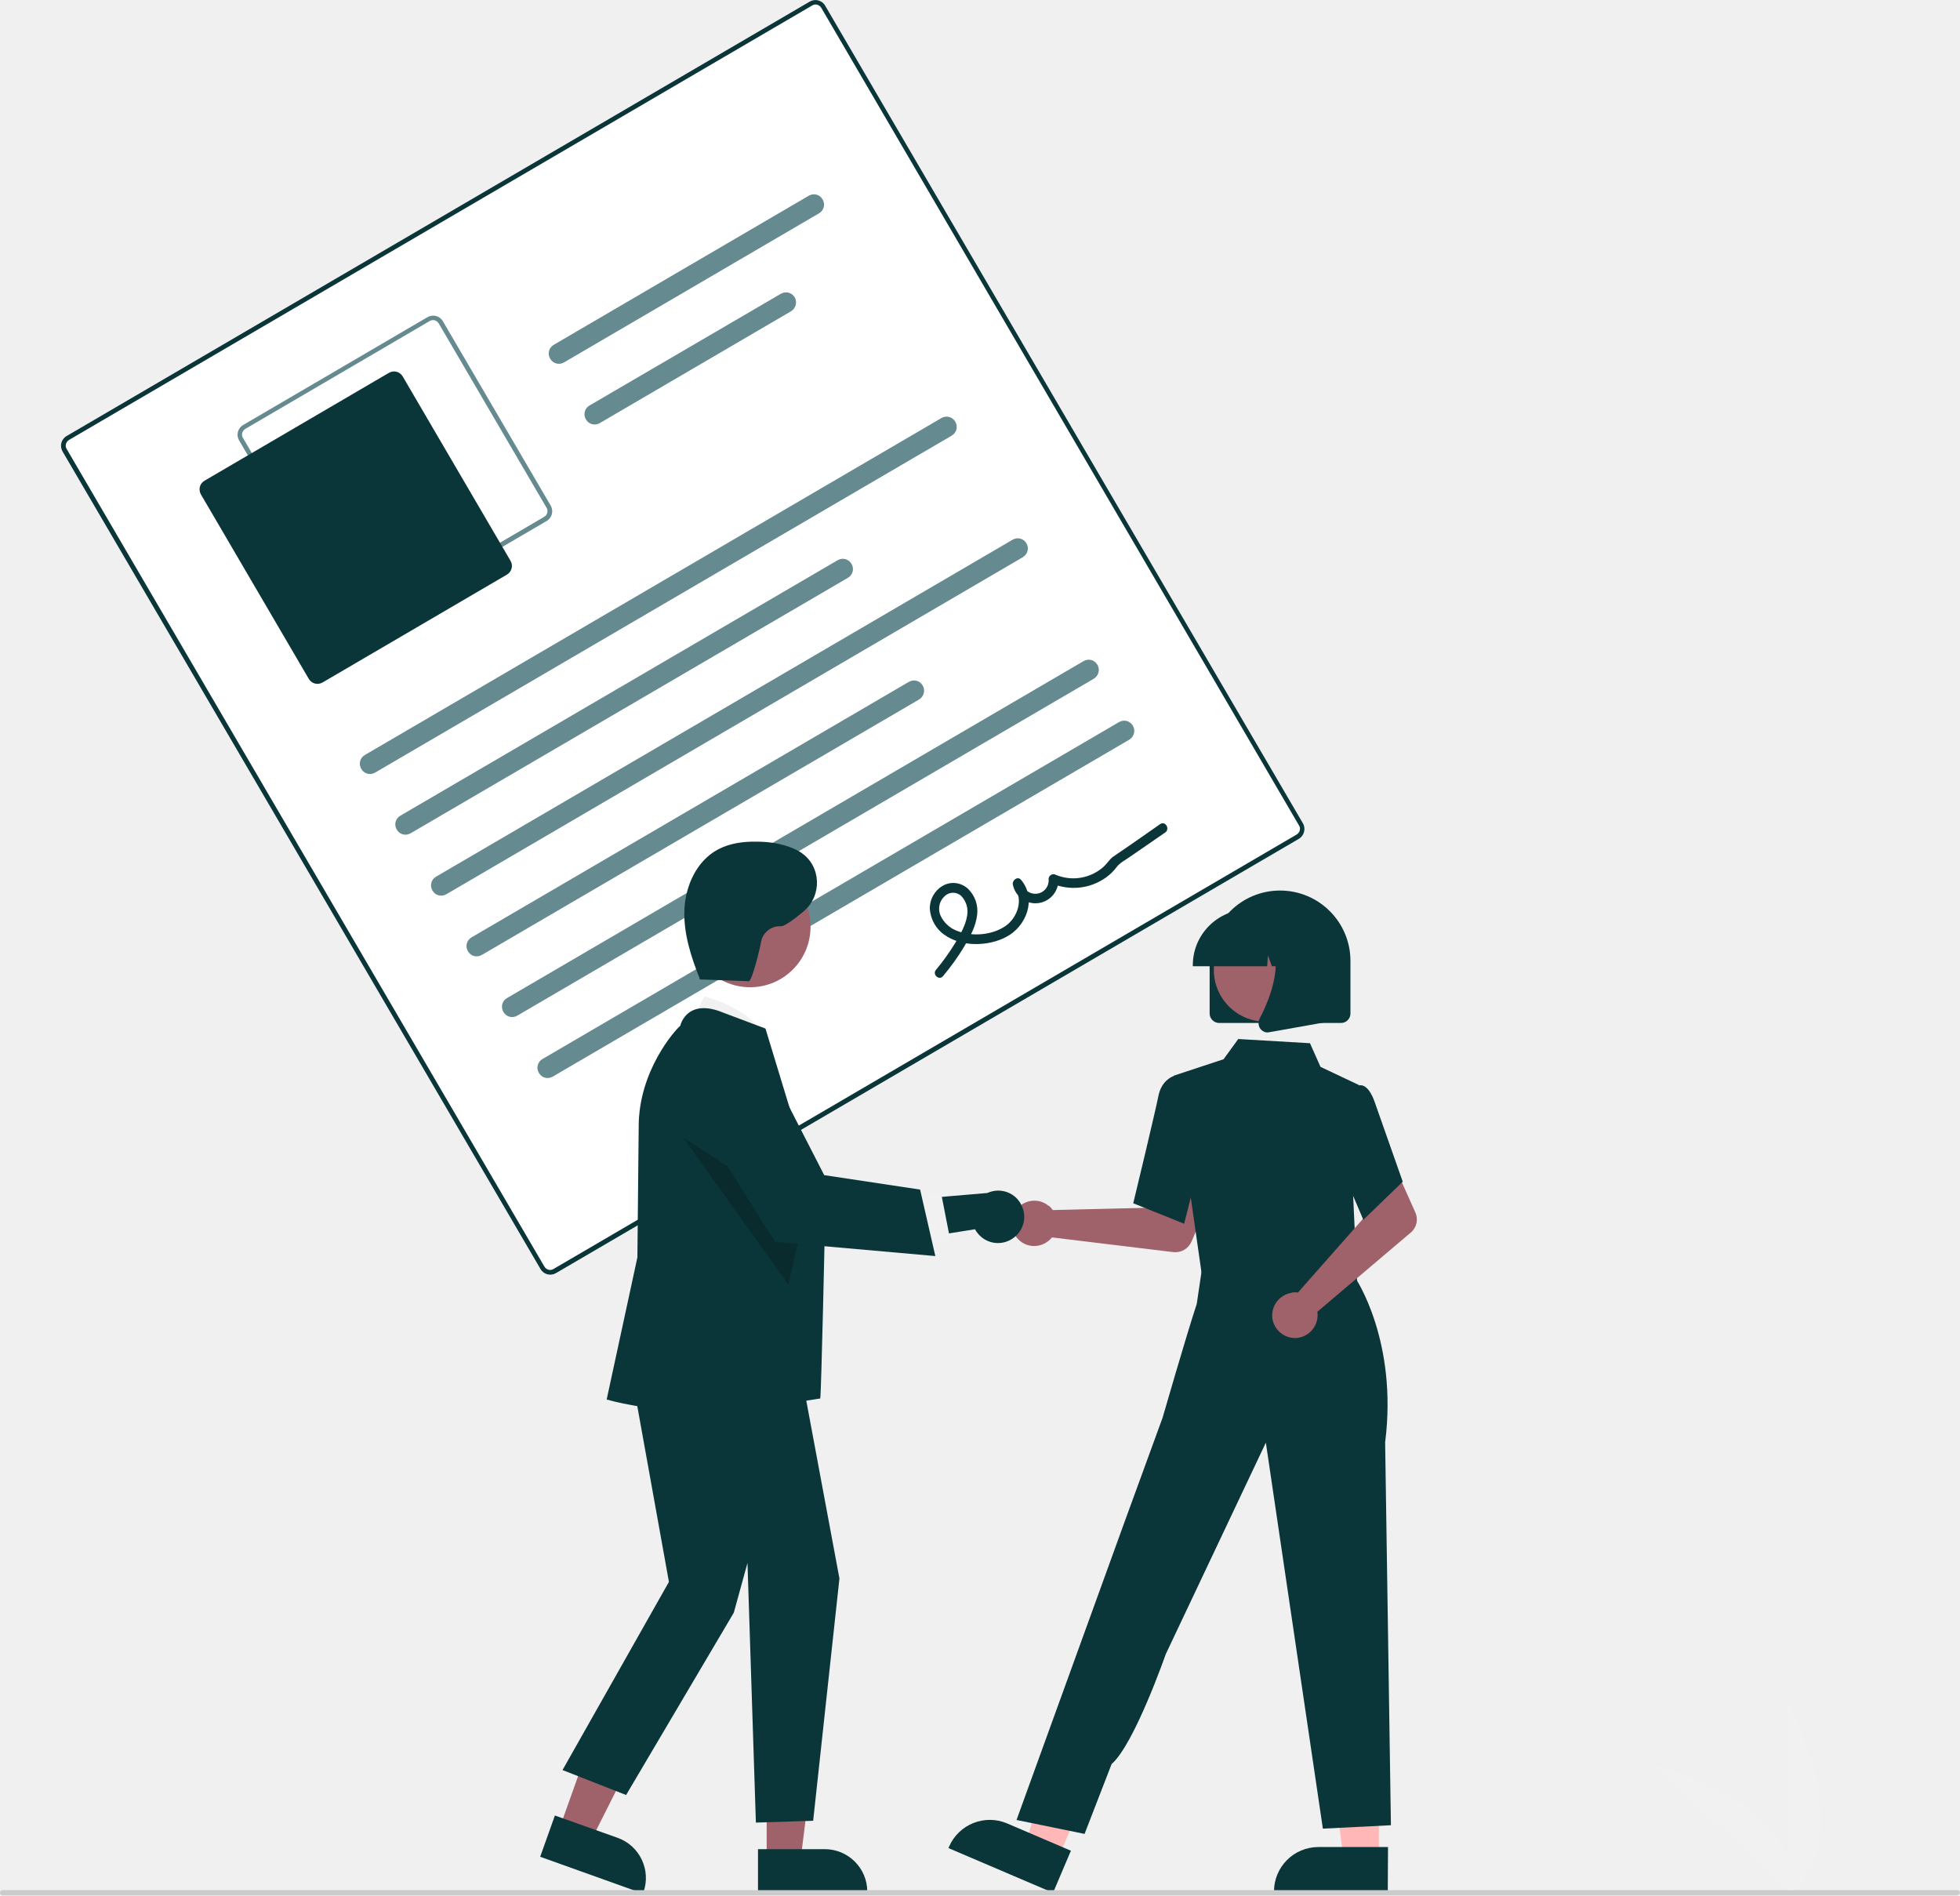
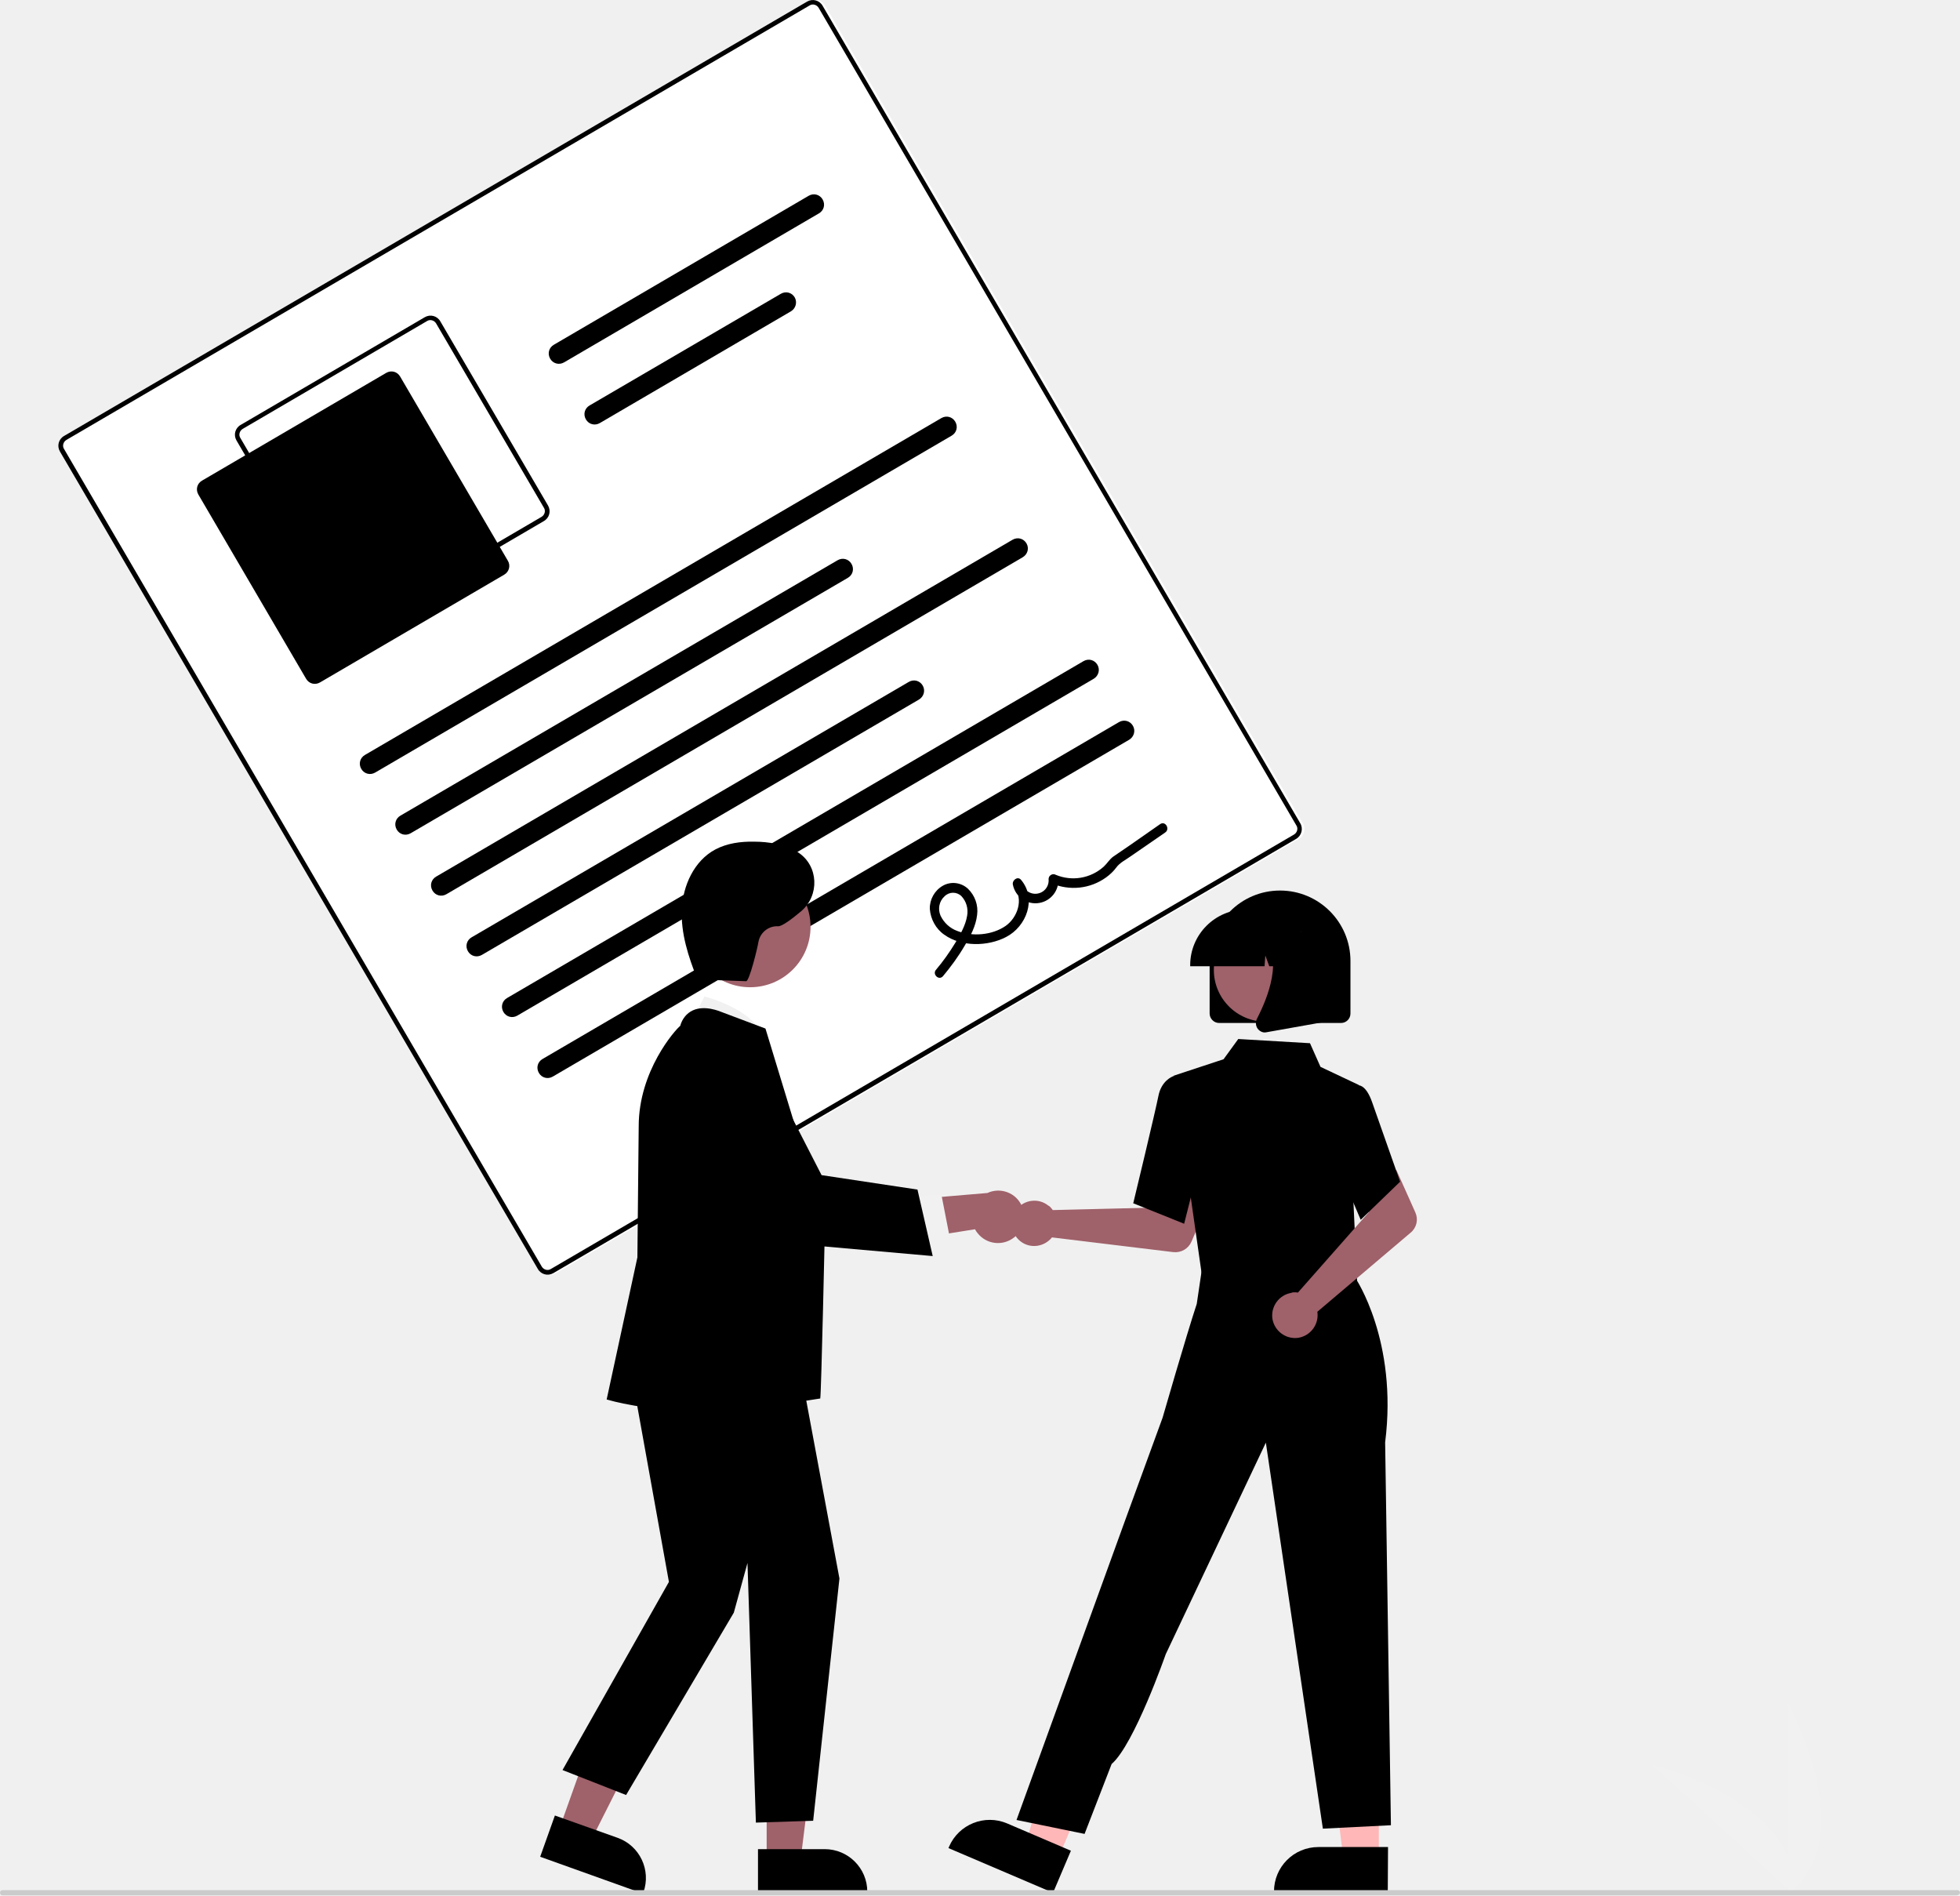
<svg xmlns="http://www.w3.org/2000/svg" version="1.1" id="Layer_1" x="0px" y="0px" viewBox="0 0 746 721.3" style="enable-background:new 0 0 746 721.3;" xml:space="preserve">
  <style type="text/css">
	.st0{fill:#F1F1F1;}
	.st1{fill:#FFFFFF;}
- 	.st2{fill:#0B3639;}
- 	.st3{fill:#658A90;}
- 	.st4{fill:#9F616A;}
- 	.st5{fill:#FFB7B7;}
- 	.st6{opacity:0.2;enable-background:new    ;}
- 	.st7{fill:#CBCBCB;}
+ 	.st2{fill:#9F616A;}
+ 	.st3{fill:#FFB7B7;}
+ 	.st4{opacity:0.2;enable-background:new    ;}
+ 	.st5{fill:#CBCBCB;}
</style>
  <path class="st0" d="M680.6,720.6v-72.3C680.6,648.3,708.8,699.6,680.6,720.6z" />
  <path class="st0" d="M682.3,720.6L629,671.7C629.1,671.7,685.9,685.6,682.3,720.6z" />
  <path class="st1" d="M494.4,319.2L211.6,484.5c-2.1,1.2-4.7,0.5-5.9-1.6L23.8,171.8c-1.2-2.1-0.5-4.7,1.6-5.9L308.2,0.6  c2.1-1.2,4.7-0.5,5.9,1.6l181.8,311.1C497.1,315.3,496.4,318,494.4,319.2z" />
-   <path class="st2" d="M494.4,319.2L211.6,484.5c-2.1,1.2-4.7,0.5-5.9-1.6L23.8,171.8c-1.2-2.1-0.5-4.7,1.6-5.9L308.2,0.6  c2.1-1.2,4.7-0.5,5.9,1.6l181.8,311.1C497.1,315.3,496.4,318,494.4,319.2z M26.3,167.4c-1.2,0.7-1.7,2.3-0.9,3.5L207.2,482  c0.7,1.2,2.3,1.7,3.5,0.9l282.8-165.3c1.2-0.7,1.7-2.3,0.9-3.5L312.6,3c-0.7-1.2-2.3-1.7-3.5-0.9L26.3,167.4z" />
-   <path class="st3" d="M208,198.3l-70.1,41c-2.1,1.2-4.7,0.5-5.9-1.6l-41-70.1c-1.2-2.1-0.5-4.7,1.6-5.9l70.1-41  c2.1-1.2,4.7-0.5,5.9,1.6l41,70.1C210.8,194.5,210.1,197.1,208,198.3z M93.4,163.2c-1.2,0.7-1.7,2.3-0.9,3.5l41,70.1  c0.7,1.2,2.3,1.7,3.5,0.9l70.1-41c1.2-0.7,1.7-2.3,0.9-3.5l-41-70.1c-0.7-1.2-2.3-1.7-3.5-0.9L93.4,163.2z" />
-   <path class="st2" d="M192.9,218.7l-70.1,41c-1.9,1.1-4.2,0.5-5.3-1.4l-41-70.1c-1.1-1.9-0.5-4.2,1.4-5.3l70.1-41  c1.9-1.1,4.2-0.5,5.3,1.4l41,70.1C195.4,215.2,194.8,217.6,192.9,218.7z" />
-   <path class="st3" d="M362.2,165.8L142.8,294c-1.9,1.1-4.2,0.5-5.3-1.4s-0.5-4.2,1.4-5.3l0,0l219.4-128.2c1.9-1.1,4.2-0.5,5.3,1.4  S364.1,164.7,362.2,165.8L362.2,165.8z" />
-   <path class="st3" d="M322.7,219.9l-166.4,97.2c-1.9,1.1-4.2,0.5-5.3-1.4s-0.5-4.2,1.4-5.3l0,0l166.4-97.2c1.9-1.1,4.2-0.5,5.3,1.4  S324.6,218.8,322.7,219.9L322.7,219.9z" />
-   <path class="st3" d="M311.7,81.2l-97,56.7c-1.9,1.1-4.2,0.5-5.3-1.4s-0.5-4.2,1.4-5.3l97-56.7c1.9-1.1,4.2-0.5,5.3,1.4  S313.6,80.1,311.7,81.2z" />
-   <path class="st3" d="M301,118.5L228.3,161c-1.9,1.1-4.2,0.5-5.3-1.4s-0.5-4.2,1.4-5.3l0,0l72.8-42.5c1.9-1.1,4.2-0.5,5.3,1.4  C303.5,115,302.9,117.4,301,118.5z" />
-   <path class="st3" d="M389.2,212.1L169.9,340.3c-1.9,1.1-4.2,0.5-5.3-1.4s-0.5-4.2,1.4-5.3l0,0l219.4-128.2c1.9-1.1,4.2-0.5,5.3,1.4  S391.1,211,389.2,212.1L389.2,212.1z" />
-   <path class="st3" d="M349.8,266.2l-166.4,97.2c-1.9,1.1-4.2,0.5-5.3-1.4s-0.5-4.2,1.4-5.3l0,0l166.4-97.2c1.9-1.1,4.2-0.5,5.3,1.4  S351.6,265.1,349.8,266.2L349.8,266.2z" />
-   <path class="st3" d="M416.3,258.3L196.9,386.5c-1.9,1.1-4.2,0.5-5.3-1.4s-0.5-4.2,1.4-5.3l0,0l219.4-128.2c1.9-1.1,4.2-0.5,5.3,1.4  S418.1,257.2,416.3,258.3z" />
-   <path class="st3" d="M429.8,281.5L210.4,409.7c-1.9,1.1-4.2,0.5-5.3-1.4s-0.5-4.2,1.4-5.3l219.4-128.2c1.9-1.1,4.2-0.5,5.3,1.4  S431.6,280.4,429.8,281.5L429.8,281.5z" />
-   <path class="st2" d="M358.9,371.5c3-3.6,5.8-7.4,8.2-11.5c2.2-3.6,4.3-7.5,4.8-11.8c0.5-3.7-0.8-7.4-3.5-10  c-2.6-2.4-6.5-2.9-9.6-1.1s-5,5.2-4.9,8.8c0.3,3.9,2.3,7.6,5.5,9.8c6.5,4.7,16.6,4.5,23.5,0.9c7.8-4,11.8-14.6,5.7-21.8  c-1.3-1.5-3.4,0.2-3.1,1.8c0.9,4.7,5.4,7.9,10.2,7c4.3-0.8,7.4-4.7,7.1-9.1l-2.7,1.6c6.9,3,14.8,2.2,20.9-2.2  c1.5-1.1,2.8-2.3,3.9-3.8c1.3-1.8,3.6-2.9,5.4-4.2l13.2-9.1c1.9-1.3,0.1-4.5-1.9-3.2l-11.9,8.3c-2,1.4-4,2.7-6,4.1  c-1.4,1-2.3,2.6-3.6,3.8c-5,4.5-12.1,5.7-18.3,3.1c-0.9-0.5-2-0.1-2.5,0.8c-0.1,0.3-0.2,0.6-0.2,0.8c0.3,2.8-1.7,5.3-4.5,5.6  c-2.7,0.3-5.2-1.6-5.6-4.4l-3.1,1.8c3.9,4.7,1.3,11.8-3.2,14.9c-5.1,3.5-12.6,4.1-18.3,1.9c-2.8-1-5.1-3.1-6.4-5.8  c-1.1-2.5-0.6-5.5,1.5-7.4c1.8-1.8,4.6-1.8,6.4-0.1c1.9,2,2.7,4.8,2.2,7.5c-0.6,3.7-2.6,7.1-4.5,10.3c-2.2,3.6-4.6,7-7.3,10.2  C354.7,370.7,357.3,373.3,358.9,371.5L358.9,371.5z" />
-   <path class="st4" d="M399.8,459.4c0.3,0.3,0.6,0.7,0.9,1.1l40.8-1l4.8-8.7l14.1,5.5l-6.9,16.2c-1.2,2.7-3.9,4.3-6.9,4l-46.2-5.6  c-3,3.7-8.4,4.4-12.1,1.4s-4.4-8.4-1.4-12.1s8.4-4.4,12.1-1.4C399.3,458.9,399.5,459.1,399.8,459.4L399.8,459.4z" />
-   <polygon class="st5" points="524.8,707.3 511.3,707.3 504.9,655.4 524.8,655.5 " />
-   <path class="st2" d="M528.2,720.3h-43.3v-0.5c0-9.3,7.5-16.9,16.9-16.9l0,0h26.5L528.2,720.3z" />
-   <polygon class="st5" points="402.8,707 390.4,701.7 404.9,651.5 423.1,659.3 " />
-   <path class="st2" d="M400.8,720.3l-39.8-17l0.2-0.5c3.7-8.6,13.6-12.5,22.1-8.9l0,0l24.3,10.4L400.8,720.3z" />
-   <polygon class="st5" points="459.5,470.4 458.5,486.1 486.9,489.2 516.6,492.4 507.8,468.5 " />
-   <path class="st2" d="M457.6,486.3l-11-76.9l19.1-6.3l5.6-7.7l27.3,1.6l4,9l14.6,6.9l-2.2,41.6l1.6,34.8L457.6,486.3z" />
-   <path class="st2" d="M450.7,465.7l-19.4-7.8l0.1-0.3c0.1-0.3,8.4-34.9,9.5-40.5c1.1-5.8,5.3-7.4,5.5-7.5h0.1l7.7,2.3l3.4,26.6  L450.7,465.7z" />
-   <path class="st2" d="M412.8,697.9l-25.9-5.3l41.4-114.2l14.2-38.9c0,0,9-31.2,13-43.3l2.4-16.2l58,6.4c0,0,16.2,23.8,11.3,62.5  l2.2,145.7l-25.9,1.3L481.8,549l-38.1,80.5c0,0-12,34.4-20.6,41.8L412.8,697.9z" />
-   <path class="st4" d="M492.6,491.8c0.5,0,0.9,0,1.4,0.1l27-30.6l-3.1-9.4l13.6-6.6l7.2,16.1c1.2,2.7,0.5,5.8-1.8,7.7l-35.5,30.1  c0.7,4.7-2.5,9.1-7.2,9.9c-4.7,0.7-9.1-2.5-9.9-7.2c-0.7-4.7,2.5-9.1,7.2-9.9C491.9,491.8,492.3,491.8,492.6,491.8L492.6,491.8z" />
-   <path class="st2" d="M518.9,464.2l-11.3-26.5l4.4-18.5l4.7-6c0.7-0.3,1.5-0.3,2.2,0c1.7,0.7,3.2,2.9,4.4,6.4l10.6,30.1L518.9,464.2z  " />
-   <path class="st2" d="M460.4,385.7v-20c0-14.8,12-26.8,26.8-26.8s26.8,12,26.8,26.8v20c0,2-1.6,3.6-3.6,3.6H464  C462,389.3,460.4,387.6,460.4,385.7z" />
-   <circle class="st4" cx="481.7" cy="369.1" r="19.7" />
-   <path class="st2" d="M454,367.3c0-11.7,9.5-21.2,21.2-21.2h4c11.7,0,21.2,9.5,21.2,21.2v0.4H492l-2.9-8.1l-0.6,8.1h-4.4l-1.5-4.1  l-0.3,4.1H454V367.3z" />
-   <path class="st2" d="M479.7,391.5c-0.8-1.1-0.9-2.6-0.3-3.8c4.2-8.1,10.2-23,2.3-32.2l-0.6-0.7H504v34.3l-20.8,3.7  c-0.2,0-0.4,0.1-0.6,0.1C481.5,393,480.4,392.4,479.7,391.5z" />
-   <polygon class="st4" points="212.9,695.9 225,700.3 247.6,655.5 229.6,649.1 " />
-   <path class="st2" d="M205.6,706.6l5.6-15.7l23.9,8.5c8.4,3,12.8,12.3,9.8,20.7l-0.2,0.5L205.6,706.6z" />
-   <polygon class="st4" points="291.8,707.9 304.7,707.9 310.9,658.2 291.8,658.2 " />
-   <path class="st2" d="M288.5,703.7h25.4l0,0c8.9,0,16.2,7.2,16.2,16.2l0,0v0.5h-41.6V703.7z" />
+   <path d="M493.4,319.2L210.6,484.5c-2.1,1.2-4.7,0.5-5.9-1.6L22.8,171.8c-1.2-2.1-0.5-4.7,1.6-5.9L307.2,0.6c2.1-1.2,4.7-0.5,5.9,1.6  l181.8,311.1C496.1,315.3,495.4,318,493.4,319.2z M25.3,167.4c-1.2,0.7-1.7,2.3-0.9,3.5L206.2,482c0.7,1.2,2.3,1.7,3.5,0.9  l282.8-165.3c1.2-0.7,1.7-2.3,0.9-3.5L311.6,3c-0.7-1.2-2.3-1.7-3.5-0.9L25.3,167.4z" />
+   <path d="M207,198.3l-70.1,41c-2.1,1.2-4.7,0.5-5.9-1.6l-41-70.1c-1.2-2.1-0.5-4.7,1.6-5.9l70.1-41c2.1-1.2,4.7-0.5,5.9,1.6l41,70.1  C209.8,194.5,209.1,197.1,207,198.3z M92.4,163.2c-1.2,0.7-1.7,2.3-0.9,3.5l41,70.1c0.7,1.2,2.3,1.7,3.5,0.9l70.1-41  c1.2-0.7,1.7-2.3,0.9-3.5l-41-70.1c-0.7-1.2-2.3-1.7-3.5-0.9L92.4,163.2z" />
+   <path d="M191.9,218.7l-70.1,41c-1.9,1.1-4.2,0.5-5.3-1.4l-41-70.1c-1.1-1.9-0.5-4.2,1.4-5.3l70.1-41c1.9-1.1,4.2-0.5,5.3,1.4  l41,70.1C194.4,215.2,193.8,217.6,191.9,218.7z" />
+   <path d="M362.2,165.8L142.8,294c-1.9,1.1-4.2,0.5-5.3-1.4s-0.5-4.2,1.4-5.3l0,0l219.4-128.2c1.9-1.1,4.2-0.5,5.3,1.4  S364.1,164.7,362.2,165.8L362.2,165.8z" />
+   <path d="M322.7,219.9l-166.4,97.2c-1.9,1.1-4.2,0.5-5.3-1.4s-0.5-4.2,1.4-5.3l0,0l166.4-97.2c1.9-1.1,4.2-0.5,5.3,1.4  S324.6,218.8,322.7,219.9L322.7,219.9z" />
+   <path d="M311.7,81.2l-97,56.7c-1.9,1.1-4.2,0.5-5.3-1.4s-0.5-4.2,1.4-5.3l97-56.7c1.9-1.1,4.2-0.5,5.3,1.4S313.6,80.1,311.7,81.2z" />
+   <path d="M301,118.5L228.3,161c-1.9,1.1-4.2,0.5-5.3-1.4s-0.5-4.2,1.4-5.3l0,0l72.8-42.5c1.9-1.1,4.2-0.5,5.3,1.4  C303.5,115,302.9,117.4,301,118.5z" />
+   <path d="M389.2,212.1L169.9,340.3c-1.9,1.1-4.2,0.5-5.3-1.4s-0.5-4.2,1.4-5.3l0,0l219.4-128.2c1.9-1.1,4.2-0.5,5.3,1.4  S391.1,211,389.2,212.1L389.2,212.1z" />
+   <path d="M349.8,266.2l-166.4,97.2c-1.9,1.1-4.2,0.5-5.3-1.4s-0.5-4.2,1.4-5.3l0,0l166.4-97.2c1.9-1.1,4.2-0.5,5.3,1.4  S351.6,265.1,349.8,266.2L349.8,266.2z" />
+   <path d="M416.3,258.3L196.9,386.5c-1.9,1.1-4.2,0.5-5.3-1.4s-0.5-4.2,1.4-5.3l0,0l219.4-128.2c1.9-1.1,4.2-0.5,5.3,1.4  S418.1,257.2,416.3,258.3z" />
+   <path d="M429.8,281.5L210.4,409.7c-1.9,1.1-4.2,0.5-5.3-1.4s-0.5-4.2,1.4-5.3l219.4-128.2c1.9-1.1,4.2-0.5,5.3,1.4  S431.6,280.4,429.8,281.5L429.8,281.5z" />
+   <path d="M358.9,371.5c3-3.6,5.8-7.4,8.2-11.5c2.2-3.6,4.3-7.5,4.8-11.8c0.5-3.7-0.8-7.4-3.5-10c-2.6-2.4-6.5-2.9-9.6-1.1  s-5,5.2-4.9,8.8c0.3,3.9,2.3,7.6,5.5,9.8c6.5,4.7,16.6,4.5,23.5,0.9c7.8-4,11.8-14.6,5.7-21.8c-1.3-1.5-3.4,0.2-3.1,1.8  c0.9,4.7,5.4,7.9,10.2,7c4.3-0.8,7.4-4.7,7.1-9.1l-2.7,1.6c6.9,3,14.8,2.2,20.9-2.2c1.5-1.1,2.8-2.3,3.9-3.8  c1.3-1.8,3.6-2.9,5.4-4.2l13.2-9.1c1.9-1.3,0.1-4.5-1.9-3.2l-11.9,8.3c-2,1.4-4,2.7-6,4.1c-1.4,1-2.3,2.6-3.6,3.8  c-5,4.5-12.1,5.7-18.3,3.1c-0.9-0.5-2-0.1-2.5,0.8c-0.1,0.3-0.2,0.6-0.2,0.8c0.3,2.8-1.7,5.3-4.5,5.6c-2.7,0.3-5.2-1.6-5.6-4.4  l-3.1,1.8c3.9,4.7,1.3,11.8-3.2,14.9c-5.1,3.5-12.6,4.1-18.3,1.9c-2.8-1-5.1-3.1-6.4-5.8c-1.1-2.5-0.6-5.5,1.5-7.4  c1.8-1.8,4.6-1.8,6.4-0.1c1.9,2,2.7,4.8,2.2,7.5c-0.6,3.7-2.6,7.1-4.5,10.3c-2.2,3.6-4.6,7-7.3,10.2  C354.7,370.7,357.3,373.3,358.9,371.5L358.9,371.5z" />
+   <path class="st2" d="M399.8,459.4c0.3,0.3,0.6,0.7,0.9,1.1l40.8-1l4.8-8.7l14.1,5.5l-6.9,16.2c-1.2,2.7-3.9,4.3-6.9,4l-46.2-5.6  c-3,3.7-8.4,4.4-12.1,1.4s-4.4-8.4-1.4-12.1s8.4-4.4,12.1-1.4C399.3,458.9,399.5,459.1,399.8,459.4L399.8,459.4z" />
+   <polygon class="st3" points="524.8,707.3 511.3,707.3 504.9,655.4 524.8,655.5 " />
+   <path d="M528.2,720.3h-43.3v-0.5c0-9.3,7.5-16.9,16.9-16.9l0,0h26.5L528.2,720.3z" />
+   <polygon class="st3" points="402.8,707 390.4,701.7 404.9,651.5 423.1,659.3 " />
+   <path d="M400.8,720.3l-39.8-17l0.2-0.5c3.7-8.6,13.6-12.5,22.1-8.9l0,0l24.3,10.4L400.8,720.3z" />
+   <polygon class="st3" points="459.5,470.4 458.5,486.1 486.9,489.2 516.6,492.4 507.8,468.5 " />
+   <path d="M457.6,486.3l-11-76.9l19.1-6.3l5.6-7.7l27.3,1.6l4,9l14.6,6.9l-2.2,41.6l1.6,34.8L457.6,486.3z" />
+   <path d="M450.7,465.7l-19.4-7.8l0.1-0.3c0.1-0.3,8.4-34.9,9.5-40.5c1.1-5.8,5.3-7.4,5.5-7.5h0.1l7.7,2.3l3.4,26.6L450.7,465.7z" />
+   <path d="M412.8,697.9l-25.9-5.3l41.4-114.2l14.2-38.9c0,0,9-31.2,13-43.3l2.4-16.2l58,6.4c0,0,16.2,23.8,11.3,62.5l2.2,145.7  l-25.9,1.3L481.8,549l-38.1,80.5c0,0-12,34.4-20.6,41.8L412.8,697.9z" />
+   <path class="st2" d="M492.6,491.8c0.5,0,0.9,0,1.4,0.1l27-30.6l-3.1-9.4l13.6-6.6l7.2,16.1c1.2,2.7,0.5,5.8-1.8,7.7l-35.5,30.1  c0.7,4.7-2.5,9.1-7.2,9.9c-4.7,0.7-9.1-2.5-9.9-7.2c-0.7-4.7,2.5-9.1,7.2-9.9C491.9,491.8,492.3,491.8,492.6,491.8L492.6,491.8z" />
+   <path d="M517.9,464.2l-11.3-26.5l4.4-18.5l4.7-6c0.7-0.3,1.5-0.3,2.2,0c1.7,0.7,3.2,2.9,4.4,6.4l10.6,30.1L517.9,464.2z" />
+   <path d="M460.4,385.7v-20c0-14.8,12-26.8,26.8-26.8s26.8,12,26.8,26.8v20c0,2-1.6,3.6-3.6,3.6H464  C462,389.3,460.4,387.6,460.4,385.7z" />
+   <circle class="st2" cx="481.7" cy="369.1" r="19.7" />
+   <path d="M453,367.3c0-11.7,9.5-21.2,21.2-21.2h4c11.7,0,21.2,9.5,21.2,21.2v0.4H491l-2.9-8.1l-0.6,8.1h-4.4l-1.5-4.1l-0.3,4.1H453  V367.3z" />
+   <path d="M478.7,391.5c-0.8-1.1-0.9-2.6-0.3-3.8c4.2-8.1,10.2-23,2.3-32.2l-0.6-0.7H503v34.3l-20.8,3.7c-0.2,0-0.4,0.1-0.6,0.1  C480.5,393,479.4,392.4,478.7,391.5z" />
+   <polygon class="st2" points="212.9,695.9 225,700.3 247.6,655.5 229.6,649.1 " />
+   <path d="M205.6,706.6l5.6-15.7l23.9,8.5c8.4,3,12.8,12.3,9.8,20.7l-0.2,0.5L205.6,706.6z" />
+   <polygon class="st2" points="291.8,707.9 304.7,707.9 310.9,658.2 291.8,658.2 " />
+   <path d="M288.5,703.7h25.4l0,0c8.9,0,16.2,7.2,16.2,16.2l0,0v0.5h-41.6V703.7z" />
  <path class="st0" d="M262.5,390.3l5.6-11.1c0,0,20.9,5.2,22.8,17.3L262.5,390.3z" />
-   <polygon class="st2" points="239.3,517 254.6,602 214.1,673.6 238.3,683.1 279.3,613.7 284.5,594.8 287.7,693.6 309.5,692.9   319.5,600.7 303.5,514.9 " />
-   <path class="st2" d="M268.3,537.1c-22.4,0-36.6-4.3-36.9-4.4l-0.5-0.1l11.7-54.1l0.5-49.9c0-21.1,13.9-36.7,15.8-38.2  c0.7-2.6,2.4-4.8,4.8-5.9c4.6-2.1,10.3,0.4,10.6,0.5l17,6.4l0.1,0.2c0.2,0.6,22.6,74.2,22.6,74.2s-1.4,64.3-1.8,66.4  C312.1,532.3,280.7,537.1,268.3,537.1z" />
-   <circle class="st4" cx="285.5" cy="352.7" r="23" />
-   <polygon class="st6" points="259.8,432.7 300.1,488.9 306,462.6 " />
+   <polygon points="239.3,517 254.6,602 214.1,673.6 238.3,683.1 279.3,613.7 284.5,594.8 287.7,693.6 309.5,692.9 319.5,600.7   303.5,514.9 " />
+   <path d="M268.3,537.1c-22.4,0-36.6-4.3-36.9-4.4l-0.5-0.1l11.7-54.1l0.5-49.9c0-21.1,13.9-36.7,15.8-38.2c0.7-2.6,2.4-4.8,4.8-5.9  c4.6-2.1,10.3,0.4,10.6,0.5l17,6.4l0.1,0.2c0.2,0.6,22.6,74.2,22.6,74.2s-1.4,64.3-1.8,66.4C312.1,532.3,280.7,537.1,268.3,537.1z" />
+   <circle class="st2" cx="285.5" cy="352.7" r="23" />
+   <polygon class="st4" points="259.8,432.7 300.1,488.9 306,462.6 " />
  <path class="st2" d="M386,470.9c-4.3,3.4-10.5,2.7-13.9-1.6c-0.4-0.5-0.7-0.9-1-1.5l-34.6,5.5l7.5-16.6l31.8-2.7  c5-2.3,10.9-0.1,13.1,4.9C390.9,463.2,389.6,468.1,386,470.9z" />
  <polygon class="st0" points="345.8,455.8 358.3,454.6 361.7,472 346.1,472.3 " />
-   <path class="st2" d="M356,478l-61-5.4l-30.8-49l-0.1-0.4c-2-9.1,3.8-18.1,12.9-20.1c7.5-1.6,15.1,2,18.6,8.8l18.1,35.3l36.5,5.5  L356,478z" />
-   <path class="st2" d="M265.9,372.7l19.1,0.7c1.2,0,4.3-12.5,4.7-15.1c0.7-3.5,3.9-6,7.4-5.8c1.4,0.1,5-2.5,8.8-5.7  c7.1-6,6.7-17.3-1.1-22.4c-0.2-0.1-0.4-0.3-0.6-0.4c-4.9-2.7-10.6-3.7-16.2-3.7c-5.1-0.1-10.3,0.6-14.8,3  c-8,4.3-12.3,13.7-12.7,22.8s2.5,18,5.9,26.5" />
-   <path class="st7" d="M744.6,721.3H1c-0.6,0-1-0.4-1-1s0.4-1,1-1h744c0.6,0,1,0.4,1,1C746,720.9,745.2,721.3,744.6,721.3z" />
+   <path d="M355,478l-61-5.4l-30.8-49l-0.1-0.4c-2-9.1,3.8-18.1,12.9-20.1c7.5-1.6,15.1,2,18.6,8.8l18.1,35.3l36.5,5.5L355,478z" />
+   <path d="M264.9,372.7l19.1,0.7c1.2,0,4.3-12.5,4.7-15.1c0.7-3.5,3.9-6,7.4-5.8c1.4,0.1,5-2.5,8.8-5.7c7.1-6,6.7-17.3-1.1-22.4  c-0.2-0.1-0.4-0.3-0.6-0.4c-4.9-2.7-10.6-3.7-16.2-3.7c-5.1-0.1-10.3,0.6-14.8,3c-8,4.3-12.3,13.7-12.7,22.8s2.5,18,5.9,26.5" />
+   <path class="st5" d="M744.6,721.3H1c-0.6,0-1-0.4-1-1s0.4-1,1-1h744c0.6,0,1,0.4,1,1C746,720.9,745.2,721.3,744.6,721.3z" />
</svg>
